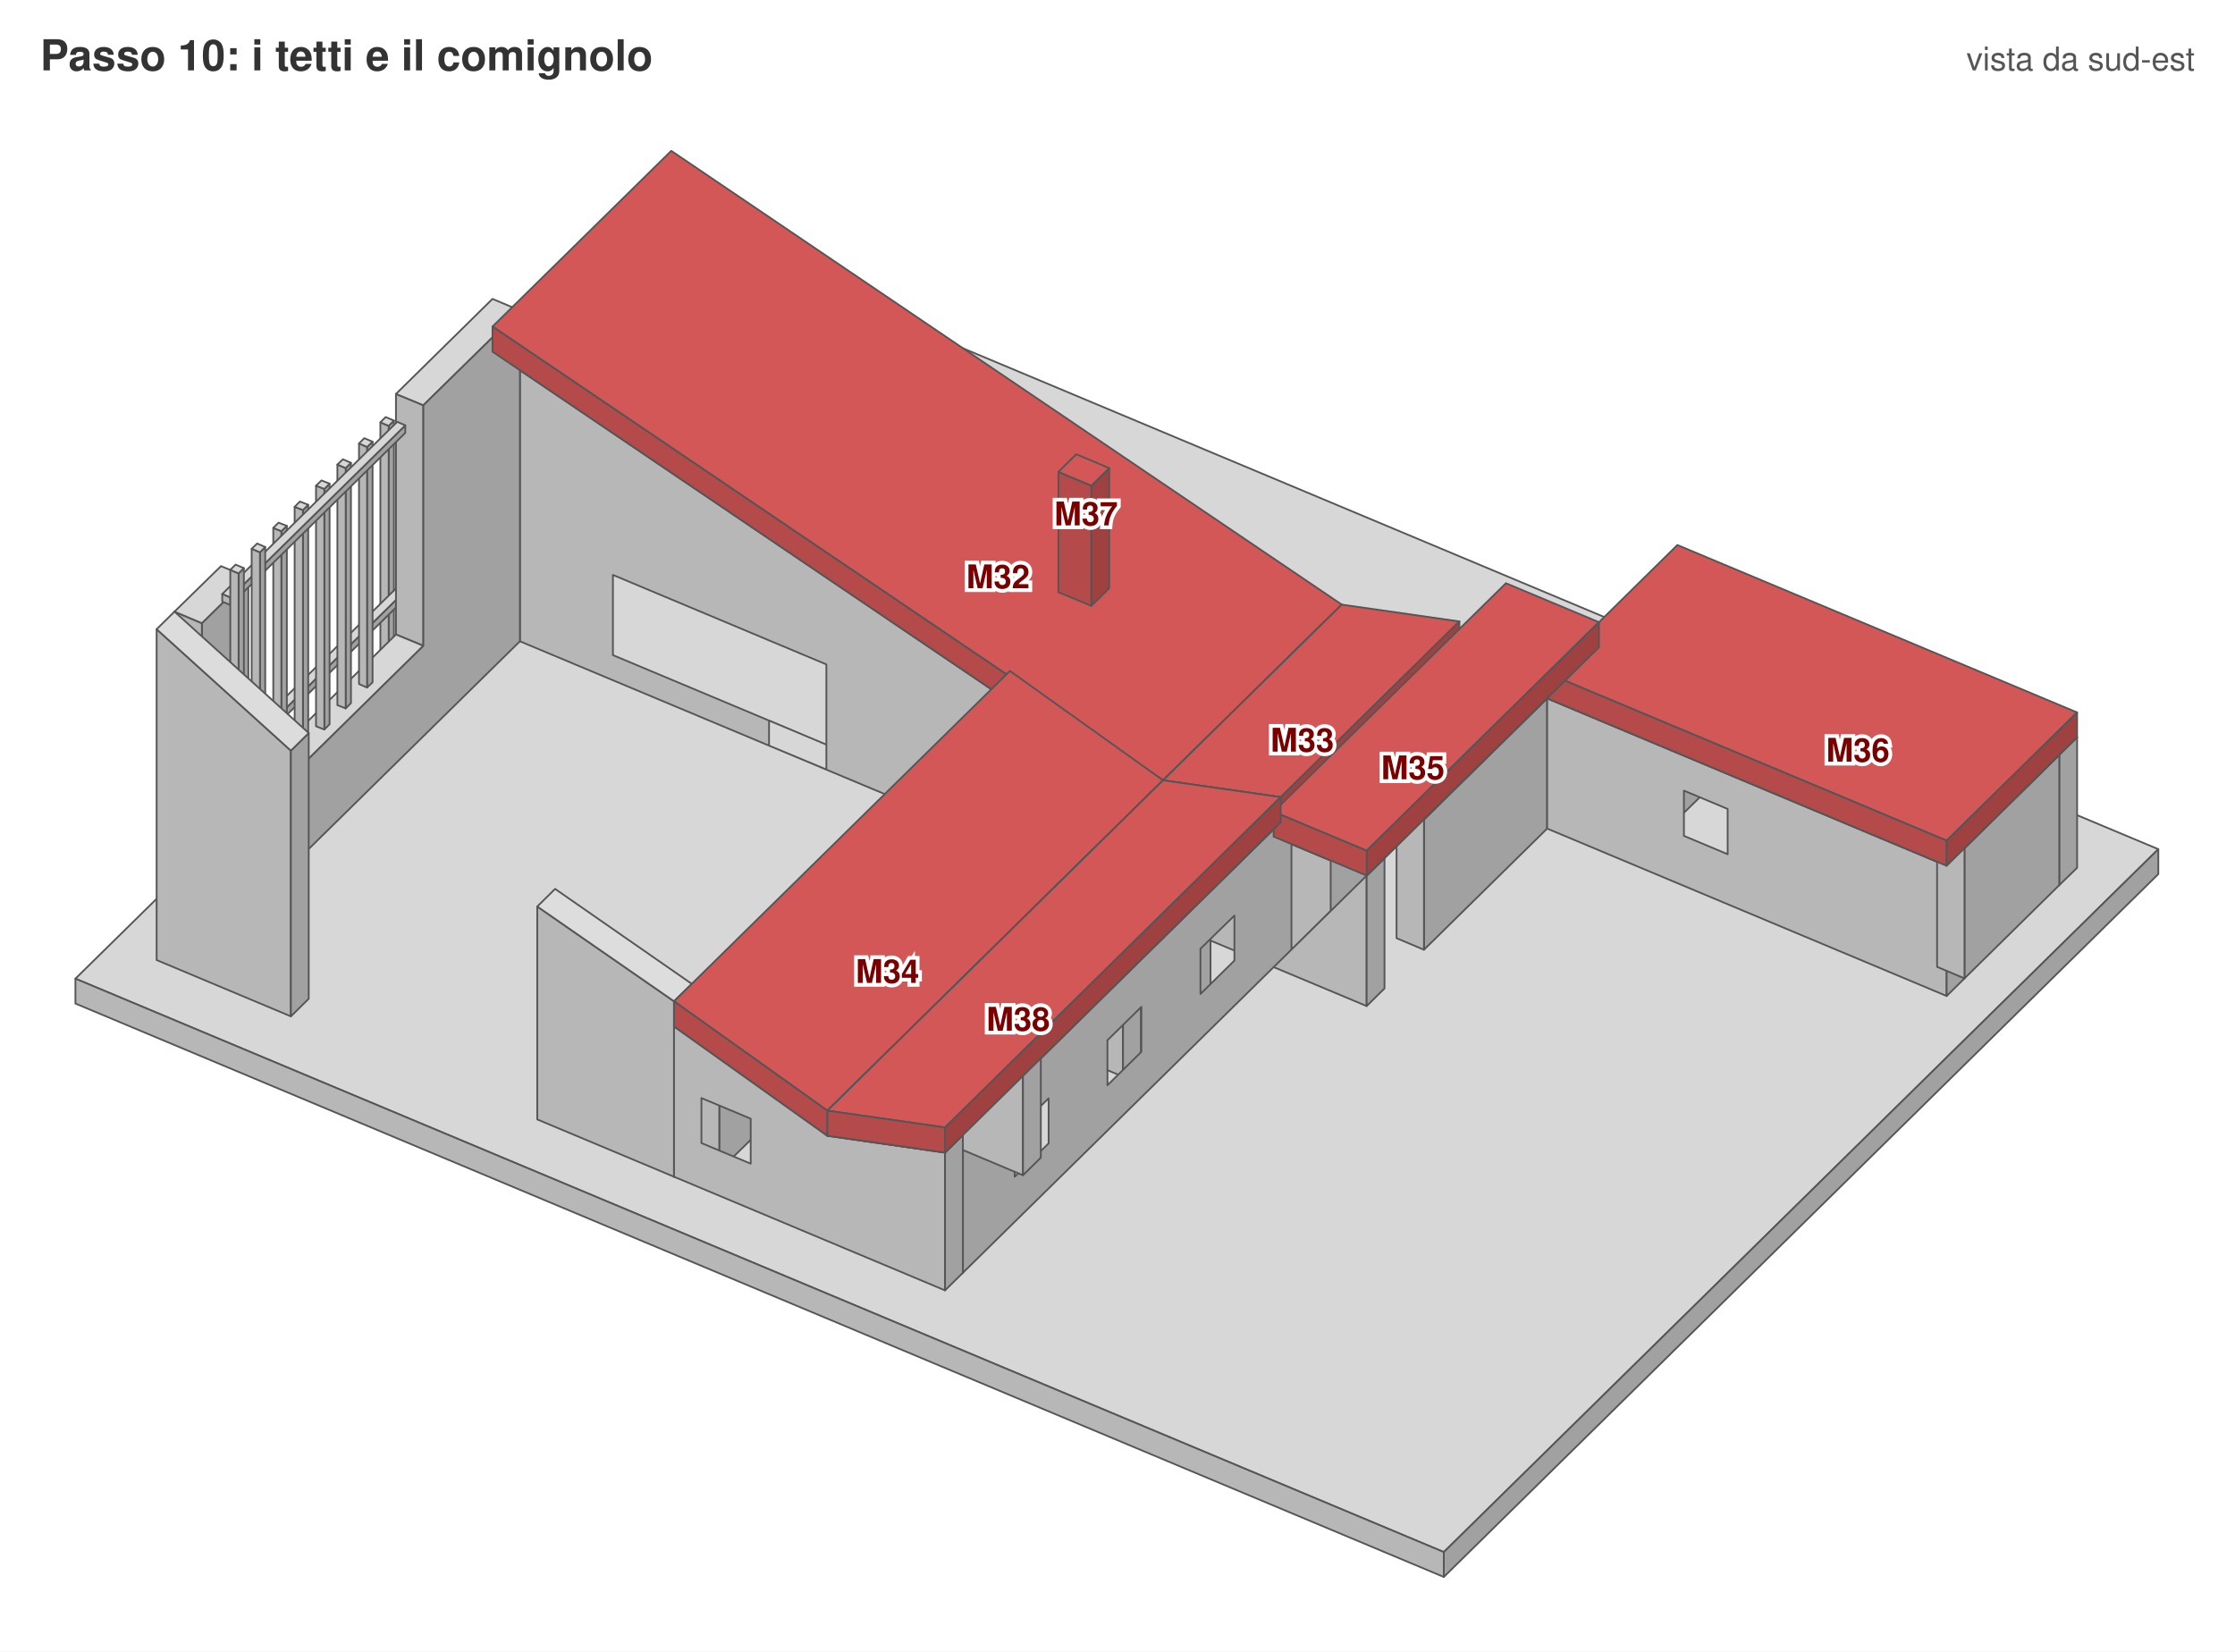
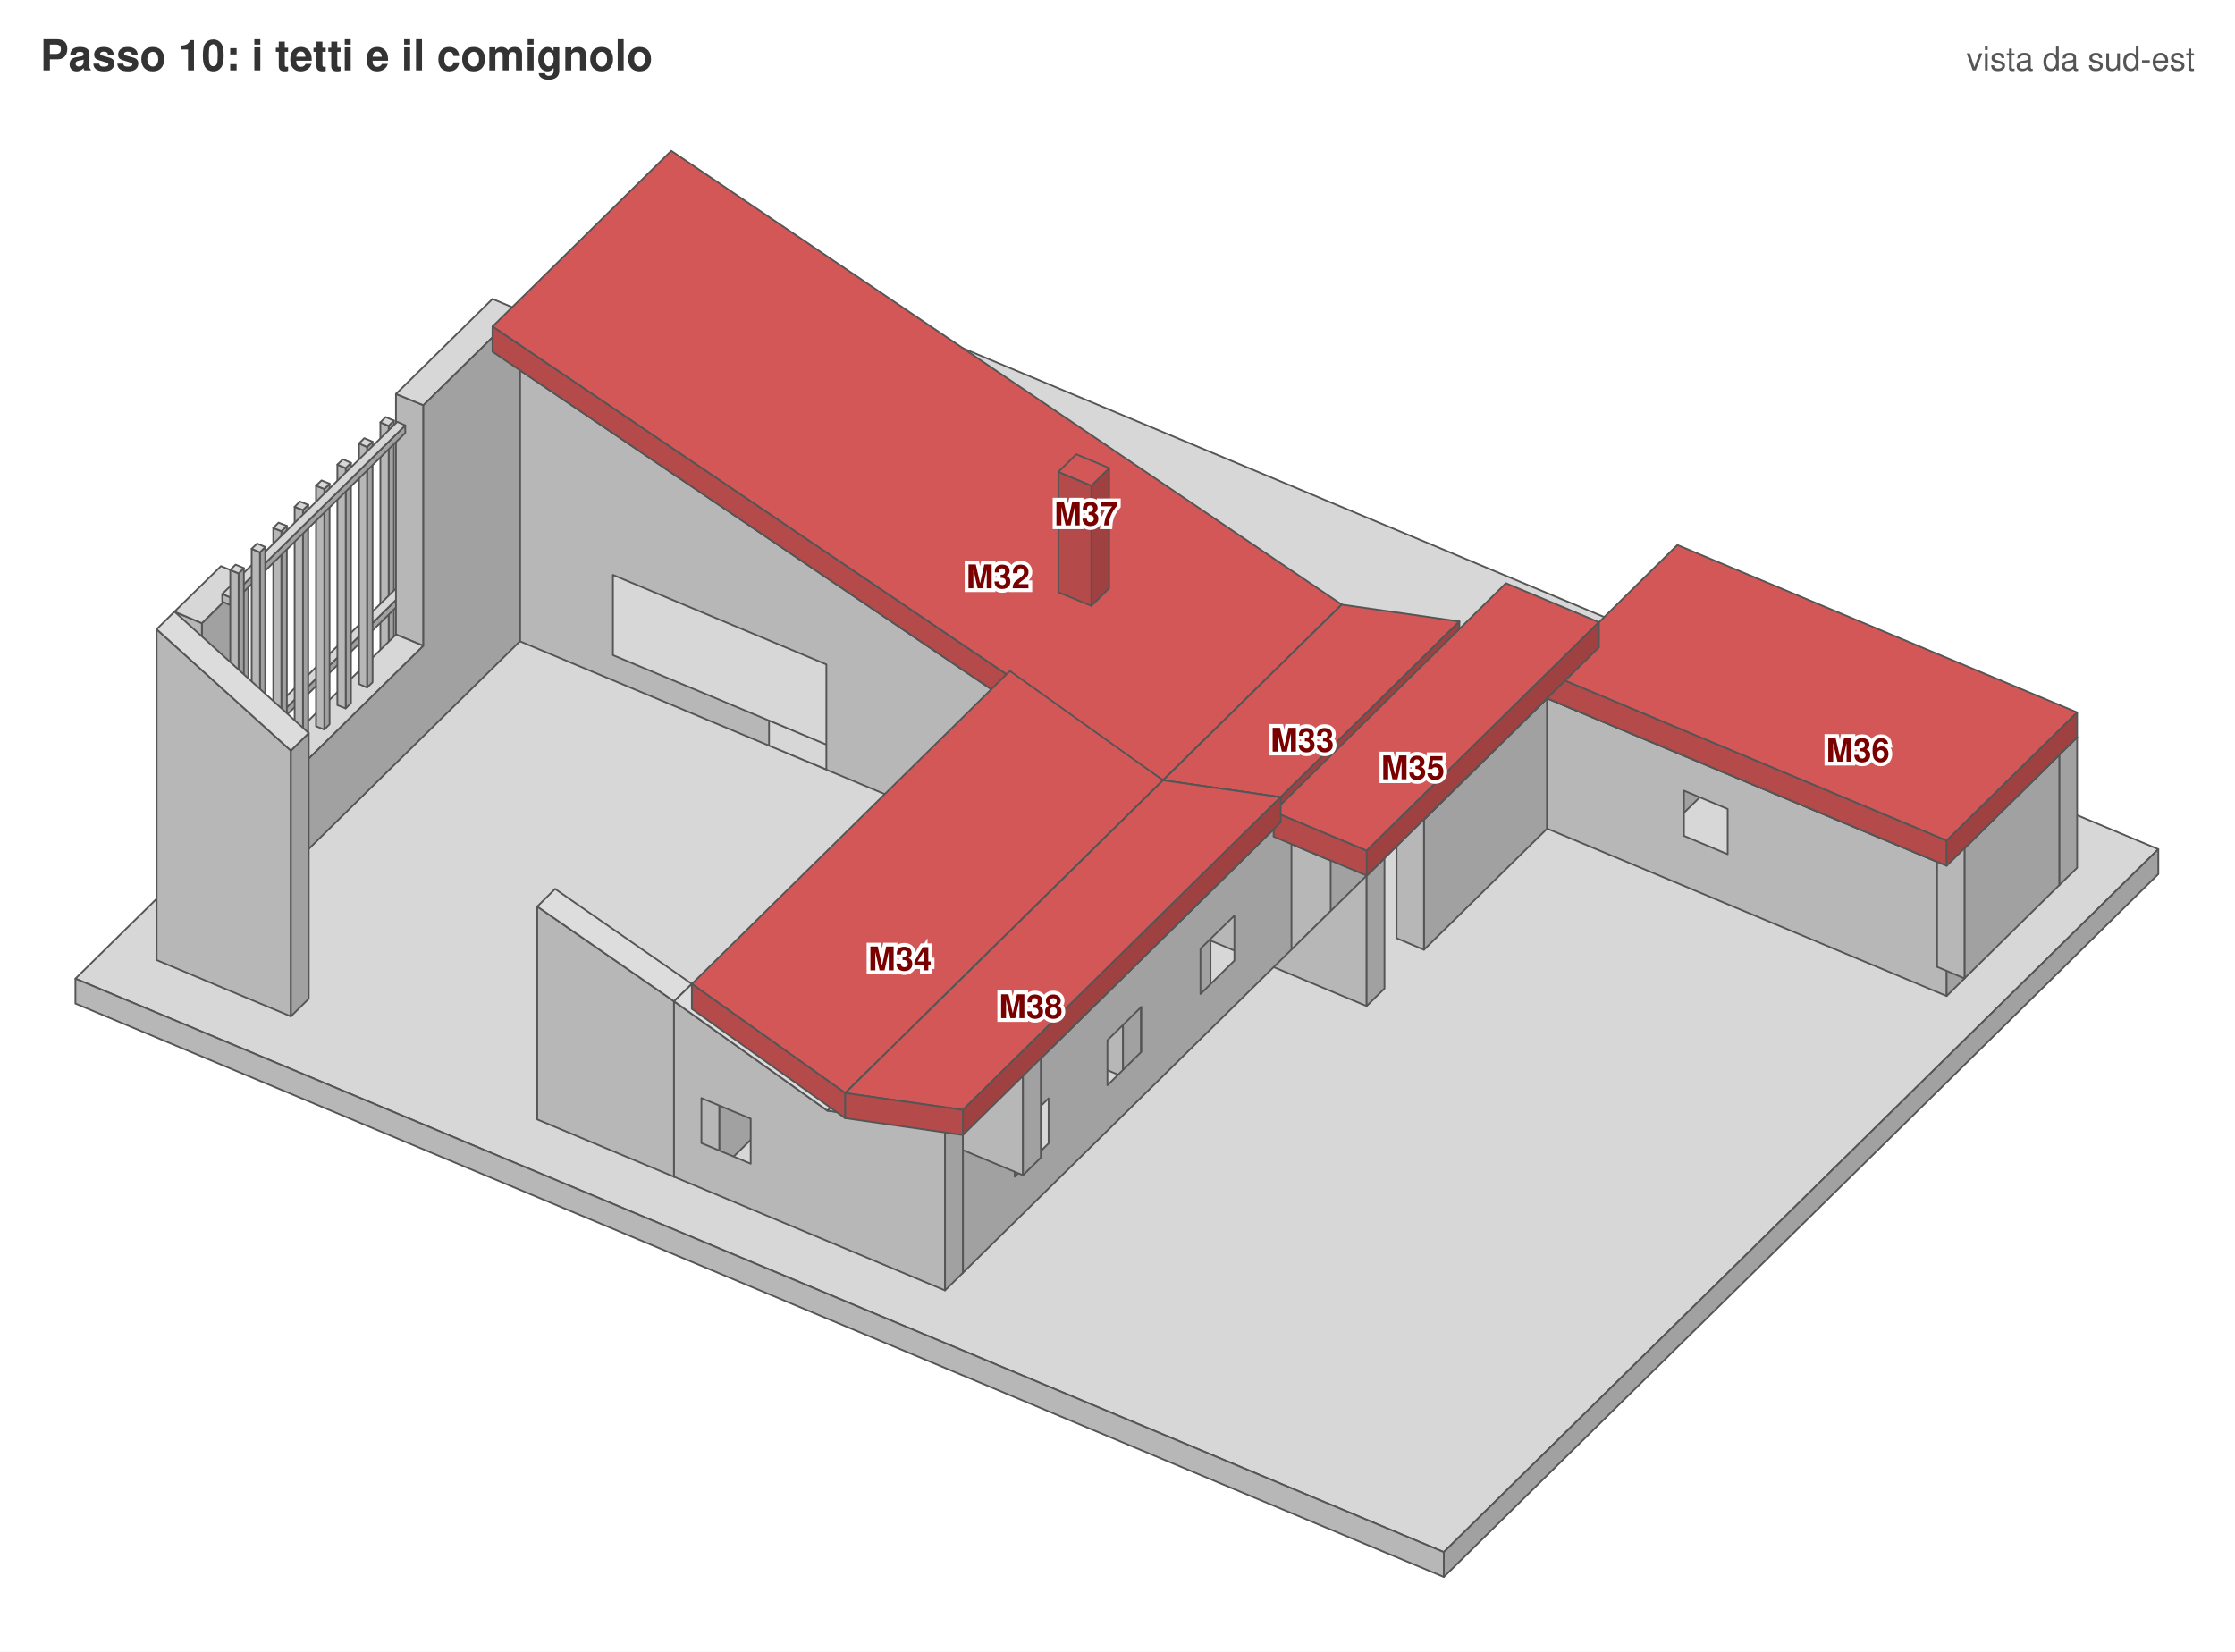
<svg xmlns="http://www.w3.org/2000/svg" viewBox="0 0 889 657" width="889" height="657">
  <rect width="100%" height="100%" fill="#ffffff" />
  <text x="16" y="28" font-family="Helvetica, Arial, sans-serif" font-size="17" font-weight="bold" fill="#333">Passo 10: i tetti e il comignolo</text>
  <path d="M 314.2 109.7 L 858.5 337.8 L 574.3 617.4 L 30.0 389.3 Z" fill="rgb(215,215,215)" fill-rule="evenodd" stroke="#555" stroke-width="0.7" stroke-linejoin="round" />
  <path d="M 858.5 347.7 L 574.3 627.3 L 574.3 617.4 L 858.5 337.8 Z" fill="rgb(161,161,161)" fill-rule="evenodd" stroke="#555" stroke-width="0.7" stroke-linejoin="round" />
  <path d="M 574.3 627.3 L 30.0 399.2 L 30.0 389.3 L 574.3 617.4 Z" fill="rgb(183,183,183)" fill-rule="evenodd" stroke="#555" stroke-width="0.7" stroke-linejoin="round" />
  <path d="M 270.7 192.1 L 206.8 255.1 L 206.8 144.4 L 270.7 81.5 Z M 267.2 173.7 L 240.9 199.6 L 240.9 179.6 L 267.2 153.8 Z" fill="rgb(161,161,161)" fill-rule="evenodd" stroke="#555" stroke-width="0.7" stroke-linejoin="round" />
  <path d="M 195.9 250.5 L 195.9 139.9 L 206.8 144.4 L 206.8 255.1 Z" fill="rgb(183,183,183)" fill-rule="evenodd" stroke="#555" stroke-width="0.7" stroke-linejoin="round" />
  <path d="M 195.9 139.9 L 259.9 77.0 L 270.7 81.5 L 206.8 144.4 Z" fill="rgb(215,215,215)" fill-rule="evenodd" stroke="#555" stroke-width="0.7" stroke-linejoin="round" />
  <path d="M 270.7 135.3 L 340.4 164.5 L 283.6 220.5 L 213.9 191.3 Z" fill="rgb(215,215,215)" fill-rule="evenodd" stroke="#555" stroke-width="0.7" stroke-linejoin="round" />
  <path d="M 340.4 174.5 L 283.6 230.4 L 283.6 220.5 L 340.4 164.5 Z" fill="rgb(161,161,161)" fill-rule="evenodd" stroke="#555" stroke-width="0.7" stroke-linejoin="round" />
  <path d="M 283.6 230.4 L 213.9 201.2 L 213.9 191.3 L 283.6 220.5 Z" fill="rgb(183,183,183)" fill-rule="evenodd" stroke="#555" stroke-width="0.7" stroke-linejoin="round" />
  <path d="M 259.9 187.6 L 573.4 319.0 L 573.4 264.1 L 526.6 257.5 L 259.9 77.0 Z M 311.0 187.1 L 331.7 195.8 L 331.7 175.8 L 311.0 167.2 Z M 374.2 213.6 L 394.9 222.2 L 394.9 202.3 L 374.2 193.6 Z M 474.3 255.5 L 510.3 270.6 L 510.3 250.6 L 474.3 235.6 Z M 303.4 140.1 L 340.4 155.6 L 340.4 133.6 L 303.4 118.1 Z" fill="rgb(183,183,183)" fill-rule="evenodd" stroke="#555" stroke-width="0.7" stroke-linejoin="round" />
  <path d="M 533.7 250.5 L 267.0 70.0 L 259.9 77.0 L 526.6 257.5 Z" fill="rgb(221,221,221)" fill-rule="evenodd" stroke="#555" stroke-width="0.7" stroke-linejoin="round" />
  <path d="M 580.5 312.0 L 580.5 257.2 L 573.4 264.1 L 573.4 319.0 Z" fill="rgb(161,161,161)" fill-rule="evenodd" stroke="#555" stroke-width="0.7" stroke-linejoin="round" />
  <path d="M 580.5 257.2 L 533.7 250.5 L 526.6 257.5 L 573.4 264.1 Z" fill="rgb(202,202,202)" fill-rule="evenodd" stroke="#555" stroke-width="0.7" stroke-linejoin="round" />
  <path d="M 476.5 278.4 L 432.5 321.7 L 432.5 266.9 L 476.5 223.5 Z" fill="rgb(161,161,161)" fill-rule="evenodd" stroke="#555" stroke-width="0.7" stroke-linejoin="round" />
  <path d="M 421.6 262.3 L 465.6 219.0 L 476.5 223.5 L 432.5 266.9 Z" fill="rgb(215,215,215)" fill-rule="evenodd" stroke="#555" stroke-width="0.7" stroke-linejoin="round" />
  <path d="M 421.6 317.1 L 421.6 262.3 L 432.5 266.9 L 432.5 321.7 Z" fill="rgb(183,183,183)" fill-rule="evenodd" stroke="#555" stroke-width="0.7" stroke-linejoin="round" />
  <path d="M 671.0 290.1 L 646.9 313.9 L 646.9 262.0 L 671.0 238.3 Z" fill="rgb(161,161,161)" fill-rule="evenodd" stroke="#555" stroke-width="0.7" stroke-linejoin="round" />
  <path d="M 636.0 309.3 L 636.0 257.5 L 646.9 262.0 L 646.9 313.9 Z" fill="rgb(183,183,183)" fill-rule="evenodd" stroke="#555" stroke-width="0.7" stroke-linejoin="round" />
  <path d="M 636.0 257.5 L 660.1 233.7 L 671.0 238.3 L 646.9 262.0 Z" fill="rgb(215,215,215)" fill-rule="evenodd" stroke="#555" stroke-width="0.7" stroke-linejoin="round" />
  <path d="M 445.0 294.1 L 421.6 317.1 L 421.6 273.3 L 445.0 250.2 Z" fill="rgb(161,161,161)" fill-rule="evenodd" stroke="#555" stroke-width="0.7" stroke-linejoin="round" />
  <path d="M 410.7 312.6 L 410.7 268.7 L 421.6 273.3 L 421.6 317.1 Z" fill="rgb(183,183,183)" fill-rule="evenodd" stroke="#555" stroke-width="0.7" stroke-linejoin="round" />
  <path d="M 410.7 268.7 L 434.1 245.7 L 445.0 250.2 L 421.6 273.3 Z" fill="rgb(215,215,215)" fill-rule="evenodd" stroke="#555" stroke-width="0.7" stroke-linejoin="round" />
  <path d="M 609.9 298.4 L 591.4 316.5 L 591.4 264.7 L 609.9 246.5 Z" fill="rgb(161,161,161)" fill-rule="evenodd" stroke="#555" stroke-width="0.7" stroke-linejoin="round" />
  <path d="M 580.5 312.0 L 580.5 260.1 L 591.4 264.7 L 591.4 316.5 Z" fill="rgb(183,183,183)" fill-rule="evenodd" stroke="#555" stroke-width="0.7" stroke-linejoin="round" />
  <path d="M 580.5 260.1 L 599.0 242.0 L 609.9 246.5 L 591.4 264.7 Z" fill="rgb(215,215,215)" fill-rule="evenodd" stroke="#555" stroke-width="0.7" stroke-linejoin="round" />
  <path d="M 693.9 299.7 L 663.3 329.7 L 663.3 277.9 L 693.9 247.9 Z" fill="rgb(161,161,161)" fill-rule="evenodd" stroke="#555" stroke-width="0.7" stroke-linejoin="round" />
  <path d="M 652.5 325.2 L 652.5 273.4 L 663.3 277.9 L 663.3 329.7 Z" fill="rgb(183,183,183)" fill-rule="evenodd" stroke="#555" stroke-width="0.7" stroke-linejoin="round" />
  <path d="M 652.5 273.4 L 683.0 243.3 L 693.9 247.9 L 663.3 277.9 Z" fill="rgb(215,215,215)" fill-rule="evenodd" stroke="#555" stroke-width="0.7" stroke-linejoin="round" />
  <path d="M 664.5 313.3 L 664.5 261.5 L 657.4 268.5 L 657.4 320.3 Z" fill="rgb(161,161,161)" fill-rule="evenodd" stroke="#555" stroke-width="0.7" stroke-linejoin="round" />
  <path d="M 645.5 315.3 L 657.4 320.3 L 657.4 268.5 L 645.5 263.4 Z" fill="rgb(183,183,183)" fill-rule="evenodd" stroke="#555" stroke-width="0.7" stroke-linejoin="round" />
  <path d="M 664.5 261.5 L 652.6 256.5 L 645.5 263.4 L 657.4 268.5 Z" fill="rgb(215,215,215)" fill-rule="evenodd" stroke="#555" stroke-width="0.7" stroke-linejoin="round" />
  <path d="M 206.8 255.1 L 412.6 341.3 L 412.6 286.5 L 206.8 147.2 Z M 243.8 260.6 L 328.7 296.2 L 328.7 264.3 L 243.8 228.7 Z M 305.9 296.6 L 328.7 306.1 L 328.7 296.2 L 305.9 286.6 Z" fill="rgb(183,183,183)" fill-rule="evenodd" stroke="#555" stroke-width="0.7" stroke-linejoin="round" />
  <path d="M 419.7 279.5 L 213.9 140.2 L 206.8 147.2 L 412.6 286.5 Z" fill="rgb(221,221,221)" fill-rule="evenodd" stroke="#555" stroke-width="0.7" stroke-linejoin="round" />
  <path d="M 419.7 334.3 L 419.7 279.5 L 412.6 286.5 L 412.6 341.3 Z" fill="rgb(161,161,161)" fill-rule="evenodd" stroke="#555" stroke-width="0.7" stroke-linejoin="round" />
  <path d="M 660.1 285.5 L 819.1 352.1 L 819.1 300.3 L 660.1 233.7 Z M 688.4 277.5 L 729.8 294.8 L 729.8 276.9 L 688.4 259.5 Z" fill="rgb(183,183,183)" fill-rule="evenodd" stroke="#555" stroke-width="0.7" stroke-linejoin="round" />
  <path d="M 826.2 293.3 L 667.2 226.7 L 660.1 233.7 L 819.1 300.3 Z" fill="rgb(215,215,215)" fill-rule="evenodd" stroke="#555" stroke-width="0.7" stroke-linejoin="round" />
  <path d="M 826.2 345.2 L 826.2 293.3 L 819.1 300.3 L 819.1 352.1 Z" fill="rgb(161,161,161)" fill-rule="evenodd" stroke="#555" stroke-width="0.7" stroke-linejoin="round" />
  <path d="M 428.9 325.2 L 475.7 344.8 L 475.7 303.9 L 428.9 284.3 Z" fill="rgb(183,183,183)" fill-rule="evenodd" stroke="#555" stroke-width="0.7" stroke-linejoin="round" />
  <path d="M 482.8 337.8 L 482.8 297.0 L 475.7 303.9 L 475.7 344.8 Z" fill="rgb(161,161,161)" fill-rule="evenodd" stroke="#555" stroke-width="0.7" stroke-linejoin="round" />
  <path d="M 482.8 297.0 L 436.0 277.3 L 428.9 284.3 L 475.7 303.9 Z" fill="rgb(215,215,215)" fill-rule="evenodd" stroke="#555" stroke-width="0.7" stroke-linejoin="round" />
  <path d="M 156.7 263.0 L 154.6 265.1 L 154.6 169.4 L 156.7 167.3 Z" fill="rgb(161,161,161)" fill-rule="evenodd" stroke="#555" stroke-width="0.7" stroke-linejoin="round" />
  <path d="M 151.3 263.7 L 151.3 168.0 L 154.6 169.4 L 154.6 265.1 Z" fill="rgb(183,183,183)" fill-rule="evenodd" stroke="#555" stroke-width="0.7" stroke-linejoin="round" />
  <path d="M 151.3 168.0 L 153.4 165.9 L 156.7 167.3 L 154.6 169.4 Z" fill="rgb(215,215,215)" fill-rule="evenodd" stroke="#555" stroke-width="0.7" stroke-linejoin="round" />
  <path d="M 161.2 238.0 L 91.6 306.5 L 91.6 303.5 L 161.2 235.0 Z" fill="rgb(161,161,161)" fill-rule="evenodd" stroke="#555" stroke-width="0.7" stroke-linejoin="round" />
  <path d="M 88.4 302.1 L 158.0 233.6 L 161.2 235.0 L 91.6 303.5 Z" fill="rgb(215,215,215)" fill-rule="evenodd" stroke="#555" stroke-width="0.7" stroke-linejoin="round" />
  <path d="M 88.4 305.1 L 88.4 302.1 L 91.6 303.5 L 91.6 306.5 Z" fill="rgb(183,183,183)" fill-rule="evenodd" stroke="#555" stroke-width="0.7" stroke-linejoin="round" />
  <path d="M 157.5 252.4 L 157.5 156.7 L 168.4 161.2 L 168.4 256.9 Z" fill="rgb(183,183,183)" fill-rule="evenodd" stroke="#555" stroke-width="0.7" stroke-linejoin="round" />
  <path d="M 87.9 320.9 L 157.5 252.4 L 168.4 256.9 L 98.8 325.4 Z" fill="rgb(215,215,215)" fill-rule="evenodd" stroke="#555" stroke-width="0.7" stroke-linejoin="round" />
  <path d="M 157.5 156.7 L 195.9 118.9 L 206.8 123.5 L 168.4 161.2 Z" fill="rgb(215,215,215)" fill-rule="evenodd" stroke="#555" stroke-width="0.7" stroke-linejoin="round" />
  <path d="M 206.8 255.1 L 80.3 379.5 L 80.3 247.9 L 98.8 229.7 L 98.8 325.4 L 168.4 256.9 L 168.4 161.2 L 206.8 123.5 Z" fill="rgb(161,161,161)" fill-rule="evenodd" stroke="#555" stroke-width="0.7" stroke-linejoin="round" />
  <path d="M 69.4 374.9 L 69.4 243.3 L 80.3 247.9 L 80.3 379.5 Z" fill="rgb(183,183,183)" fill-rule="evenodd" stroke="#555" stroke-width="0.7" stroke-linejoin="round" />
  <path d="M 69.4 243.3 L 87.9 225.2 L 98.8 229.7 L 80.3 247.9 Z" fill="rgb(215,215,215)" fill-rule="evenodd" stroke="#555" stroke-width="0.7" stroke-linejoin="round" />
  <path d="M 771.2 332.1 L 740.6 362.1 L 740.6 310.3 L 771.2 280.2 Z" fill="rgb(161,161,161)" fill-rule="evenodd" stroke="#555" stroke-width="0.7" stroke-linejoin="round" />
  <path d="M 729.7 357.6 L 729.7 305.7 L 740.6 310.3 L 740.6 362.1 Z" fill="rgb(183,183,183)" fill-rule="evenodd" stroke="#555" stroke-width="0.7" stroke-linejoin="round" />
  <path d="M 729.7 305.7 L 760.3 275.7 L 771.2 280.2 L 740.6 310.3 Z" fill="rgb(215,215,215)" fill-rule="evenodd" stroke="#555" stroke-width="0.7" stroke-linejoin="round" />
  <path d="M 148.2 271.4 L 146.0 273.5 L 146.0 177.8 L 148.2 175.7 Z" fill="rgb(161,161,161)" fill-rule="evenodd" stroke="#555" stroke-width="0.7" stroke-linejoin="round" />
  <path d="M 142.8 272.1 L 142.8 176.4 L 146.0 177.8 L 146.0 273.5 Z" fill="rgb(183,183,183)" fill-rule="evenodd" stroke="#555" stroke-width="0.7" stroke-linejoin="round" />
  <path d="M 142.8 176.4 L 144.9 174.3 L 148.2 175.7 L 146.0 177.8 Z" fill="rgb(215,215,215)" fill-rule="evenodd" stroke="#555" stroke-width="0.7" stroke-linejoin="round" />
  <path d="M 493.1 352.1 L 514.9 361.2 L 514.9 320.4 L 493.1 311.2 Z" fill="rgb(183,183,183)" fill-rule="evenodd" stroke="#555" stroke-width="0.7" stroke-linejoin="round" />
  <path d="M 522.0 354.2 L 522.0 313.4 L 514.9 320.4 L 514.9 361.2 Z" fill="rgb(161,161,161)" fill-rule="evenodd" stroke="#555" stroke-width="0.7" stroke-linejoin="round" />
  <path d="M 522.0 313.4 L 500.2 304.3 L 493.1 311.2 L 514.9 320.4 Z" fill="rgb(215,215,215)" fill-rule="evenodd" stroke="#555" stroke-width="0.7" stroke-linejoin="round" />
  <path d="M 615.4 329.6 L 566.4 377.8 L 566.4 326.0 L 615.4 277.8 Z" fill="rgb(161,161,161)" fill-rule="evenodd" stroke="#555" stroke-width="0.7" stroke-linejoin="round" />
  <path d="M 555.5 321.4 L 604.5 273.2 L 615.4 277.8 L 566.4 326.0 Z" fill="rgb(215,215,215)" fill-rule="evenodd" stroke="#555" stroke-width="0.7" stroke-linejoin="round" />
  <path d="M 555.5 373.2 L 555.5 321.4 L 566.4 326.0 L 566.4 377.8 Z" fill="rgb(183,183,183)" fill-rule="evenodd" stroke="#555" stroke-width="0.7" stroke-linejoin="round" />
  <path d="M 139.6 279.7 L 137.5 281.8 L 137.5 186.2 L 139.6 184.1 Z" fill="rgb(161,161,161)" fill-rule="evenodd" stroke="#555" stroke-width="0.7" stroke-linejoin="round" />
  <path d="M 134.2 280.5 L 134.2 184.8 L 137.5 186.2 L 137.5 281.8 Z" fill="rgb(183,183,183)" fill-rule="evenodd" stroke="#555" stroke-width="0.7" stroke-linejoin="round" />
  <path d="M 134.2 184.8 L 136.4 182.7 L 139.6 184.1 L 137.5 186.2 Z" fill="rgb(215,215,215)" fill-rule="evenodd" stroke="#555" stroke-width="0.7" stroke-linejoin="round" />
  <path d="M 615.4 329.6 L 774.3 396.2 L 774.3 344.4 L 615.4 277.8 Z M 669.8 332.5 L 687.2 339.8 L 687.2 321.8 L 669.8 314.5 Z" fill="rgb(183,183,183)" fill-rule="evenodd" stroke="#555" stroke-width="0.7" stroke-linejoin="round" />
  <path d="M 781.4 337.4 L 622.5 270.8 L 615.4 277.8 L 774.3 344.4 Z" fill="rgb(215,215,215)" fill-rule="evenodd" stroke="#555" stroke-width="0.7" stroke-linejoin="round" />
  <path d="M 781.4 389.2 L 781.4 337.4 L 774.3 344.4 L 774.3 396.2 Z" fill="rgb(161,161,161)" fill-rule="evenodd" stroke="#555" stroke-width="0.7" stroke-linejoin="round" />
  <path d="M 444.6 358.7 L 495.7 380.1 L 495.7 339.2 L 444.6 317.8 Z" fill="rgb(183,183,183)" fill-rule="evenodd" stroke="#555" stroke-width="0.7" stroke-linejoin="round" />
  <path d="M 502.8 373.1 L 502.8 332.3 L 495.7 339.2 L 495.7 380.1 Z" fill="rgb(161,161,161)" fill-rule="evenodd" stroke="#555" stroke-width="0.7" stroke-linejoin="round" />
  <path d="M 502.8 332.3 L 451.7 310.8 L 444.6 317.8 L 495.7 339.2 Z" fill="rgb(215,215,215)" fill-rule="evenodd" stroke="#555" stroke-width="0.7" stroke-linejoin="round" />
  <path d="M 131.1 288.1 L 129.0 290.2 L 129.0 194.5 L 131.1 192.4 Z" fill="rgb(161,161,161)" fill-rule="evenodd" stroke="#555" stroke-width="0.7" stroke-linejoin="round" />
  <path d="M 125.7 288.9 L 125.7 193.2 L 129.0 194.5 L 129.0 290.2 Z" fill="rgb(183,183,183)" fill-rule="evenodd" stroke="#555" stroke-width="0.7" stroke-linejoin="round" />
  <path d="M 125.7 193.2 L 127.9 191.1 L 131.1 192.4 L 129.0 194.5 Z" fill="rgb(215,215,215)" fill-rule="evenodd" stroke="#555" stroke-width="0.7" stroke-linejoin="round" />
  <path d="M 819.1 352.1 L 781.4 389.2 L 781.4 337.4 L 819.1 300.3 Z" fill="rgb(161,161,161)" fill-rule="evenodd" stroke="#555" stroke-width="0.7" stroke-linejoin="round" />
  <path d="M 770.5 332.8 L 808.2 295.8 L 819.1 300.3 L 781.4 337.4 Z" fill="rgb(215,215,215)" fill-rule="evenodd" stroke="#555" stroke-width="0.7" stroke-linejoin="round" />
  <path d="M 770.5 384.6 L 770.5 332.8 L 781.4 337.4 L 781.4 389.2 Z" fill="rgb(183,183,183)" fill-rule="evenodd" stroke="#555" stroke-width="0.7" stroke-linejoin="round" />
  <path d="M 122.6 296.5 L 120.5 298.6 L 120.5 202.9 L 122.6 200.8 Z" fill="rgb(161,161,161)" fill-rule="evenodd" stroke="#555" stroke-width="0.7" stroke-linejoin="round" />
  <path d="M 117.2 297.2 L 117.2 201.6 L 120.5 202.9 L 120.5 298.6 Z" fill="rgb(183,183,183)" fill-rule="evenodd" stroke="#555" stroke-width="0.7" stroke-linejoin="round" />
  <path d="M 117.2 201.6 L 119.3 199.5 L 122.6 200.8 L 120.5 202.9 Z" fill="rgb(215,215,215)" fill-rule="evenodd" stroke="#555" stroke-width="0.7" stroke-linejoin="round" />
  <path d="M 405.8 372.3 L 474.4 401.1 L 474.4 359.2 L 405.8 330.5 Z" fill="rgb(183,183,183)" fill-rule="evenodd" stroke="#555" stroke-width="0.7" stroke-linejoin="round" />
  <path d="M 481.5 394.1 L 481.5 352.2 L 474.4 359.2 L 474.4 401.1 Z" fill="rgb(161,161,161)" fill-rule="evenodd" stroke="#555" stroke-width="0.7" stroke-linejoin="round" />
  <path d="M 481.5 352.2 L 412.9 323.5 L 405.8 330.5 L 474.4 359.2 Z" fill="rgb(215,215,215)" fill-rule="evenodd" stroke="#555" stroke-width="0.7" stroke-linejoin="round" />
  <path d="M 114.1 304.9 L 111.9 307.0 L 111.9 211.3 L 114.1 209.2 Z" fill="rgb(161,161,161)" fill-rule="evenodd" stroke="#555" stroke-width="0.7" stroke-linejoin="round" />
  <path d="M 108.7 305.6 L 108.7 210.0 L 111.9 211.3 L 111.9 307.0 Z" fill="rgb(183,183,183)" fill-rule="evenodd" stroke="#555" stroke-width="0.7" stroke-linejoin="round" />
  <path d="M 108.7 210.0 L 110.8 207.9 L 114.1 209.2 L 111.9 211.3 Z" fill="rgb(215,215,215)" fill-rule="evenodd" stroke="#555" stroke-width="0.7" stroke-linejoin="round" />
  <path d="M 161.2 172.2 L 91.6 240.7 L 91.6 237.7 L 161.2 169.2 Z" fill="rgb(161,161,161)" fill-rule="evenodd" stroke="#555" stroke-width="0.7" stroke-linejoin="round" />
  <path d="M 88.4 236.3 L 158.0 167.8 L 161.2 169.2 L 91.6 237.7 Z" fill="rgb(215,215,215)" fill-rule="evenodd" stroke="#555" stroke-width="0.7" stroke-linejoin="round" />
  <path d="M 88.4 239.3 L 88.4 236.3 L 91.6 237.7 L 91.6 240.7 Z" fill="rgb(183,183,183)" fill-rule="evenodd" stroke="#555" stroke-width="0.7" stroke-linejoin="round" />
  <path d="M 506.6 384.7 L 543.6 400.2 L 543.6 348.3 L 506.6 332.8 Z" fill="rgb(183,183,183)" fill-rule="evenodd" stroke="#555" stroke-width="0.7" stroke-linejoin="round" />
  <path d="M 550.7 393.2 L 550.7 341.4 L 543.6 348.3 L 543.6 400.2 Z" fill="rgb(161,161,161)" fill-rule="evenodd" stroke="#555" stroke-width="0.7" stroke-linejoin="round" />
  <path d="M 550.7 341.4 L 513.7 325.8 L 506.6 332.8 L 543.6 348.3 Z" fill="rgb(215,215,215)" fill-rule="evenodd" stroke="#555" stroke-width="0.7" stroke-linejoin="round" />
  <path d="M 105.5 313.3 L 103.4 315.4 L 103.4 219.7 L 105.5 217.6 Z" fill="rgb(161,161,161)" fill-rule="evenodd" stroke="#555" stroke-width="0.7" stroke-linejoin="round" />
  <path d="M 100.1 314.0 L 100.1 218.3 L 103.4 219.7 L 103.4 315.4 Z" fill="rgb(183,183,183)" fill-rule="evenodd" stroke="#555" stroke-width="0.7" stroke-linejoin="round" />
  <path d="M 100.1 218.3 L 102.3 216.2 L 105.5 217.6 L 103.4 219.7 Z" fill="rgb(215,215,215)" fill-rule="evenodd" stroke="#555" stroke-width="0.7" stroke-linejoin="round" />
  <path d="M 408.2 385.3 L 381.2 411.8 L 381.2 370.0 L 408.2 343.4 Z" fill="rgb(161,161,161)" fill-rule="evenodd" stroke="#555" stroke-width="0.7" stroke-linejoin="round" />
  <path d="M 370.3 407.3 L 370.3 365.4 L 381.2 370.0 L 381.2 411.8 Z" fill="rgb(183,183,183)" fill-rule="evenodd" stroke="#555" stroke-width="0.7" stroke-linejoin="round" />
  <path d="M 370.3 365.4 L 397.3 338.9 L 408.2 343.4 L 381.2 370.0 Z" fill="rgb(215,215,215)" fill-rule="evenodd" stroke="#555" stroke-width="0.7" stroke-linejoin="round" />
  <path d="M 97.0 321.7 L 94.9 323.8 L 94.9 228.1 L 97.0 226.0 Z" fill="rgb(161,161,161)" fill-rule="evenodd" stroke="#555" stroke-width="0.7" stroke-linejoin="round" />
  <path d="M 91.6 322.4 L 91.6 226.7 L 94.9 228.1 L 94.9 323.8 Z" fill="rgb(183,183,183)" fill-rule="evenodd" stroke="#555" stroke-width="0.7" stroke-linejoin="round" />
  <path d="M 91.6 226.7 L 93.7 224.6 L 97.0 226.0 L 94.9 228.1 Z" fill="rgb(215,215,215)" fill-rule="evenodd" stroke="#555" stroke-width="0.7" stroke-linejoin="round" />
  <path d="M 412.6 341.3 L 286.1 465.7 L 286.1 405.9 L 412.6 281.5 Z M 392.7 351.9 L 362.8 381.2 L 362.8 348.3 L 392.7 319.0 Z M 328.0 424.4 L 319.5 432.8 L 319.5 389.0 L 328.0 380.6 Z" fill="rgb(161,161,161)" fill-rule="evenodd" stroke="#555" stroke-width="0.7" stroke-linejoin="round" />
  <path d="M 275.2 401.3 L 401.7 276.9 L 412.6 281.5 L 286.1 405.9 Z" fill="rgb(215,215,215)" fill-rule="evenodd" stroke="#555" stroke-width="0.7" stroke-linejoin="round" />
  <path d="M 275.2 461.1 L 275.2 401.3 L 286.1 405.9 L 286.1 465.7 Z" fill="rgb(183,183,183)" fill-rule="evenodd" stroke="#555" stroke-width="0.7" stroke-linejoin="round" />
  <path d="M 389.0 404.2 L 446.7 428.3 L 446.7 386.5 L 389.0 362.3 Z" fill="rgb(183,183,183)" fill-rule="evenodd" stroke="#555" stroke-width="0.7" stroke-linejoin="round" />
  <path d="M 453.8 421.3 L 453.8 379.5 L 446.7 386.5 L 446.7 428.3 Z" fill="rgb(161,161,161)" fill-rule="evenodd" stroke="#555" stroke-width="0.7" stroke-linejoin="round" />
  <path d="M 453.8 379.5 L 396.1 355.3 L 389.0 362.3 L 446.7 386.5 Z" fill="rgb(215,215,215)" fill-rule="evenodd" stroke="#555" stroke-width="0.7" stroke-linejoin="round" />
  <path d="M 573.4 319.0 L 383.0 506.3 L 383.0 451.5 L 573.4 264.1 Z M 558.5 311.7 L 545.0 325.0 L 545.0 305.1 L 558.5 291.8 Z M 529.3 362.3 L 513.7 377.7 L 513.7 333.8 L 529.3 318.4 Z M 491.0 382.1 L 477.5 395.4 L 477.5 377.4 L 491.0 364.2 Z M 454.0 418.4 L 440.5 431.7 L 440.5 413.8 L 454.0 400.5 Z M 417.1 454.8 L 403.6 468.1 L 403.6 450.1 L 417.1 436.9 Z" fill="rgb(161,161,161)" fill-rule="evenodd" stroke="#555" stroke-width="0.7" stroke-linejoin="round" />
  <path d="M 372.1 446.9 L 562.5 259.6 L 573.4 264.1 L 383.0 451.5 Z" fill="rgb(215,215,215)" fill-rule="evenodd" stroke="#555" stroke-width="0.7" stroke-linejoin="round" />
  <path d="M 372.1 501.7 L 372.1 446.9 L 383.0 451.5 L 383.0 506.3 Z" fill="rgb(183,183,183)" fill-rule="evenodd" stroke="#555" stroke-width="0.7" stroke-linejoin="round" />
  <path d="M 62.3 381.9 L 115.7 404.3 L 115.7 298.6 L 62.3 250.3 Z" fill="rgb(183,183,183)" fill-rule="evenodd" stroke="#555" stroke-width="0.7" stroke-linejoin="round" />
  <path d="M 122.8 397.3 L 122.8 291.6 L 115.7 298.6 L 115.7 404.3 Z" fill="rgb(161,161,161)" fill-rule="evenodd" stroke="#555" stroke-width="0.7" stroke-linejoin="round" />
  <path d="M 122.8 291.6 L 69.4 243.3 L 62.3 250.3 L 115.7 298.6 Z" fill="rgb(220,220,220)" fill-rule="evenodd" stroke="#555" stroke-width="0.7" stroke-linejoin="round" />
  <path d="M 373.4 419.5 L 356.3 436.3 L 356.3 394.4 L 373.4 377.7 Z" fill="rgb(161,161,161)" fill-rule="evenodd" stroke="#555" stroke-width="0.7" stroke-linejoin="round" />
  <path d="M 345.4 431.7 L 345.4 389.9 L 356.3 394.4 L 356.3 436.3 Z" fill="rgb(183,183,183)" fill-rule="evenodd" stroke="#555" stroke-width="0.7" stroke-linejoin="round" />
  <path d="M 345.4 389.9 L 362.5 373.1 L 373.4 377.7 L 356.3 394.4 Z" fill="rgb(215,215,215)" fill-rule="evenodd" stroke="#555" stroke-width="0.7" stroke-linejoin="round" />
  <path d="M 338.3 438.7 L 406.9 467.5 L 406.9 425.6 L 338.3 396.9 Z" fill="rgb(183,183,183)" fill-rule="evenodd" stroke="#555" stroke-width="0.7" stroke-linejoin="round" />
  <path d="M 414.0 460.5 L 414.0 418.6 L 406.9 425.6 L 406.9 467.5 Z" fill="rgb(161,161,161)" fill-rule="evenodd" stroke="#555" stroke-width="0.7" stroke-linejoin="round" />
  <path d="M 414.0 418.6 L 345.4 389.9 L 338.3 396.9 L 406.9 425.6 Z" fill="rgb(215,215,215)" fill-rule="evenodd" stroke="#555" stroke-width="0.7" stroke-linejoin="round" />
  <path d="M 213.7 445.3 L 268.1 468.1 L 268.1 398.3 L 213.7 360.6 Z" fill="rgb(183,183,183)" fill-rule="evenodd" stroke="#555" stroke-width="0.7" stroke-linejoin="round" />
  <path d="M 275.2 461.1 L 275.2 391.4 L 268.1 398.3 L 268.1 468.1 Z" fill="rgb(161,161,161)" fill-rule="evenodd" stroke="#555" stroke-width="0.7" stroke-linejoin="round" />
  <path d="M 275.2 391.4 L 220.8 353.6 L 213.7 360.6 L 268.1 398.3 Z" fill="rgb(221,221,221)" fill-rule="evenodd" stroke="#555" stroke-width="0.7" stroke-linejoin="round" />
-   <path d="M 336.2 444.8 L 275.2 401.3 L 268.1 408.3 L 329.1 451.8 Z" fill="rgb(221,221,221)" fill-rule="evenodd" stroke="#555" stroke-width="0.7" stroke-linejoin="round" />
-   <path d="M 268.1 468.1 L 375.9 513.3 L 375.9 458.5 L 329.1 451.8 L 268.1 408.3 Z M 279.0 454.7 L 298.6 462.9 L 298.6 445.0 L 279.0 436.8 Z" fill="rgb(183,183,183)" fill-rule="evenodd" stroke="#555" stroke-width="0.7" stroke-linejoin="round" />
-   <path d="M 383.0 506.3 L 383.0 451.5 L 375.9 458.5 L 375.9 513.3 Z" fill="rgb(161,161,161)" fill-rule="evenodd" stroke="#555" stroke-width="0.7" stroke-linejoin="round" />
-   <path d="M 383.0 451.5 L 336.2 444.8 L 329.1 451.8 L 375.9 458.5 Z" fill="rgb(202,202,202)" fill-rule="evenodd" stroke="#555" stroke-width="0.7" stroke-linejoin="round" />
+   <path d="M 268.1 468.1 L 375.9 513.3 L 375.9 448.5 L 329.1 441.8 L 268.1 398.3 Z M 279.0 454.7 L 298.6 462.9 L 298.6 445.0 L 279.0 436.8 Z" fill="rgb(183,183,183)" fill-rule="evenodd" stroke="#555" stroke-width="0.7" stroke-linejoin="round" />
+   <path d="M 336.2 434.8 L 275.2 391.4 L 268.1 398.3 L 329.1 441.8 Z" fill="rgb(221,221,221)" fill-rule="evenodd" stroke="#555" stroke-width="0.7" stroke-linejoin="round" />
+   <path d="M 383.0 506.3 L 383.0 441.5 L 375.9 448.5 L 375.9 513.3 Z" fill="rgb(161,161,161)" fill-rule="evenodd" stroke="#555" stroke-width="0.7" stroke-linejoin="round" />
+   <path d="M 383.0 441.5 L 336.2 434.8 L 329.1 441.8 L 375.9 448.5 Z" fill="rgb(202,202,202)" fill-rule="evenodd" stroke="#555" stroke-width="0.7" stroke-linejoin="round" />
  <path d="M 267.0 60.0 L 533.7 240.5 L 462.6 310.4 L 195.9 129.9 Z" fill="rgb(211,87,87)" fill-rule="evenodd" stroke="#555" stroke-width="0.7" stroke-linejoin="round" />
  <path d="M 533.7 250.5 L 462.6 320.4 L 462.6 310.4 L 533.7 240.5 Z" fill="rgb(159,65,65)" fill-rule="evenodd" stroke="#555" stroke-width="0.7" stroke-linejoin="round" />
  <path d="M 462.6 320.4 L 195.9 139.9 L 195.9 129.9 L 462.6 310.4 Z" fill="rgb(180,74,74)" fill-rule="evenodd" stroke="#555" stroke-width="0.7" stroke-linejoin="round" />
  <path d="M 533.7 240.5 L 580.5 247.2 L 509.4 317.1 L 462.6 310.4 Z" fill="rgb(211,87,87)" fill-rule="evenodd" stroke="#555" stroke-width="0.7" stroke-linejoin="round" />
  <path d="M 580.5 257.2 L 509.4 327.1 L 509.4 317.1 L 580.5 247.2 Z" fill="rgb(159,65,65)" fill-rule="evenodd" stroke="#555" stroke-width="0.7" stroke-linejoin="round" />
  <path d="M 509.4 327.1 L 462.6 320.4 L 462.6 310.4 L 509.4 317.1 Z" fill="rgb(180,74,74)" fill-rule="evenodd" stroke="#555" stroke-width="0.7" stroke-linejoin="round" />
  <path d="M 667.2 216.8 L 826.2 283.4 L 774.3 334.4 L 615.4 267.8 Z" fill="rgb(211,87,87)" fill-rule="evenodd" stroke="#555" stroke-width="0.7" stroke-linejoin="round" />
  <path d="M 774.3 344.4 L 615.4 277.8 L 615.4 267.8 L 774.3 334.4 Z" fill="rgb(180,74,74)" fill-rule="evenodd" stroke="#555" stroke-width="0.7" stroke-linejoin="round" />
  <path d="M 826.2 293.3 L 774.3 344.4 L 774.3 334.4 L 826.2 283.4 Z" fill="rgb(159,65,65)" fill-rule="evenodd" stroke="#555" stroke-width="0.7" stroke-linejoin="round" />
  <path d="M 599.0 232.0 L 636.0 247.5 L 543.6 338.4 L 506.6 322.9 Z" fill="rgb(211,87,87)" fill-rule="evenodd" stroke="#555" stroke-width="0.7" stroke-linejoin="round" />
  <path d="M 636.0 257.5 L 543.6 348.3 L 543.6 338.4 L 636.0 247.5 Z" fill="rgb(159,65,65)" fill-rule="evenodd" stroke="#555" stroke-width="0.7" stroke-linejoin="round" />
  <path d="M 543.6 348.3 L 506.6 332.8 L 506.6 322.9 L 543.6 338.4 Z" fill="rgb(180,74,74)" fill-rule="evenodd" stroke="#555" stroke-width="0.7" stroke-linejoin="round" />
-   <path d="M 401.7 266.9 L 462.6 310.4 L 329.1 441.8 L 268.1 398.3 Z" fill="rgb(211,87,87)" fill-rule="evenodd" stroke="#555" stroke-width="0.7" stroke-linejoin="round" />
-   <path d="M 462.6 320.4 L 329.1 451.8 L 329.1 441.8 L 462.6 310.4 Z" fill="rgb(159,65,65)" fill-rule="evenodd" stroke="#555" stroke-width="0.7" stroke-linejoin="round" />
-   <path d="M 329.1 451.8 L 268.1 408.3 L 268.1 398.3 L 329.1 441.8 Z" fill="rgb(180,74,74)" fill-rule="evenodd" stroke="#555" stroke-width="0.7" stroke-linejoin="round" />
-   <path d="M 462.6 310.4 L 509.4 317.1 L 375.9 448.5 L 329.1 441.8 Z" fill="rgb(211,87,87)" fill-rule="evenodd" stroke="#555" stroke-width="0.7" stroke-linejoin="round" />
-   <path d="M 509.4 327.1 L 375.9 458.5 L 375.9 448.5 L 509.4 317.1 Z" fill="rgb(159,65,65)" fill-rule="evenodd" stroke="#555" stroke-width="0.7" stroke-linejoin="round" />
-   <path d="M 375.9 458.5 L 329.1 451.8 L 329.1 441.8 L 375.9 448.5 Z" fill="rgb(180,74,74)" fill-rule="evenodd" stroke="#555" stroke-width="0.7" stroke-linejoin="round" />
+   <path d="M 401.7 266.9 L 462.6 310.4 L 336.2 434.8 L 275.2 391.4 Z" fill="rgb(211,87,87)" fill-rule="evenodd" stroke="#555" stroke-width="0.7" stroke-linejoin="round" />
+   <path d="M 462.6 320.4 L 336.2 444.8 L 336.2 434.8 L 462.6 310.4 Z" fill="rgb(159,65,65)" fill-rule="evenodd" stroke="#555" stroke-width="0.7" stroke-linejoin="round" />
+   <path d="M 336.2 444.8 L 275.2 401.3 L 275.2 391.4 L 336.2 434.8 Z" fill="rgb(180,74,74)" fill-rule="evenodd" stroke="#555" stroke-width="0.7" stroke-linejoin="round" />
+   <path d="M 462.6 310.4 L 509.4 317.1 L 383.0 441.5 L 336.2 434.8 Z" fill="rgb(211,87,87)" fill-rule="evenodd" stroke="#555" stroke-width="0.7" stroke-linejoin="round" />
+   <path d="M 509.4 327.1 L 383.0 451.5 L 383.0 441.5 L 509.4 317.1 Z" fill="rgb(159,65,65)" fill-rule="evenodd" stroke="#555" stroke-width="0.7" stroke-linejoin="round" />
+   <path d="M 383.0 451.5 L 336.2 444.8 L 336.2 434.8 L 383.0 441.5 Z" fill="rgb(180,74,74)" fill-rule="evenodd" stroke="#555" stroke-width="0.7" stroke-linejoin="round" />
  <path d="M 441.2 234.0 L 441.2 186.2 L 434.1 193.2 L 434.1 241.0 Z" fill="rgb(159,65,65)" fill-rule="evenodd" stroke="#555" stroke-width="0.7" stroke-linejoin="round" />
  <path d="M 421.0 235.6 L 434.1 241.0 L 434.1 193.2 L 421.0 187.7 Z" fill="rgb(180,74,74)" fill-rule="evenodd" stroke="#555" stroke-width="0.7" stroke-linejoin="round" />
  <path d="M 441.2 186.2 L 428.1 180.7 L 421.0 187.7 L 434.1 193.2 Z" fill="rgb(211,87,87)" fill-rule="evenodd" stroke="#555" stroke-width="0.7" stroke-linejoin="round" />
  <text x="397" y="234" font-family="Helvetica, Arial, sans-serif" font-size="13" font-weight="bold" fill="#7a0000" text-anchor="middle" stroke="#fff" stroke-width="3" paint-order="stroke">M32</text>
  <text x="518" y="299" font-family="Helvetica, Arial, sans-serif" font-size="13" font-weight="bold" fill="#7a0000" text-anchor="middle" stroke="#fff" stroke-width="3" paint-order="stroke">M33</text>
  <text x="739" y="303" font-family="Helvetica, Arial, sans-serif" font-size="13" font-weight="bold" fill="#7a0000" text-anchor="middle" stroke="#fff" stroke-width="3" paint-order="stroke">M36</text>
  <text x="562" y="310" font-family="Helvetica, Arial, sans-serif" font-size="13" font-weight="bold" fill="#7a0000" text-anchor="middle" stroke="#fff" stroke-width="3" paint-order="stroke">M35</text>
-   <text x="353" y="391" font-family="Helvetica, Arial, sans-serif" font-size="13" font-weight="bold" fill="#7a0000" text-anchor="middle" stroke="#fff" stroke-width="3" paint-order="stroke">M34</text>
-   <text x="405" y="410" font-family="Helvetica, Arial, sans-serif" font-size="13" font-weight="bold" fill="#7a0000" text-anchor="middle" stroke="#fff" stroke-width="3" paint-order="stroke">M38</text>
+   <text x="358" y="386" font-family="Helvetica, Arial, sans-serif" font-size="13" font-weight="bold" fill="#7a0000" text-anchor="middle" stroke="#fff" stroke-width="3" paint-order="stroke">M34</text>
+   <text x="410" y="405" font-family="Helvetica, Arial, sans-serif" font-size="13" font-weight="bold" fill="#7a0000" text-anchor="middle" stroke="#fff" stroke-width="3" paint-order="stroke">M38</text>
  <text x="432" y="209" font-family="Helvetica, Arial, sans-serif" font-size="13" font-weight="bold" fill="#7a0000" text-anchor="middle" stroke="#fff" stroke-width="3" paint-order="stroke">M37</text>
  <text x="873" y="28" font-family="Helvetica, Arial, sans-serif" font-size="13" fill="#555" text-anchor="end">vista da sud-est</text>
</svg>
